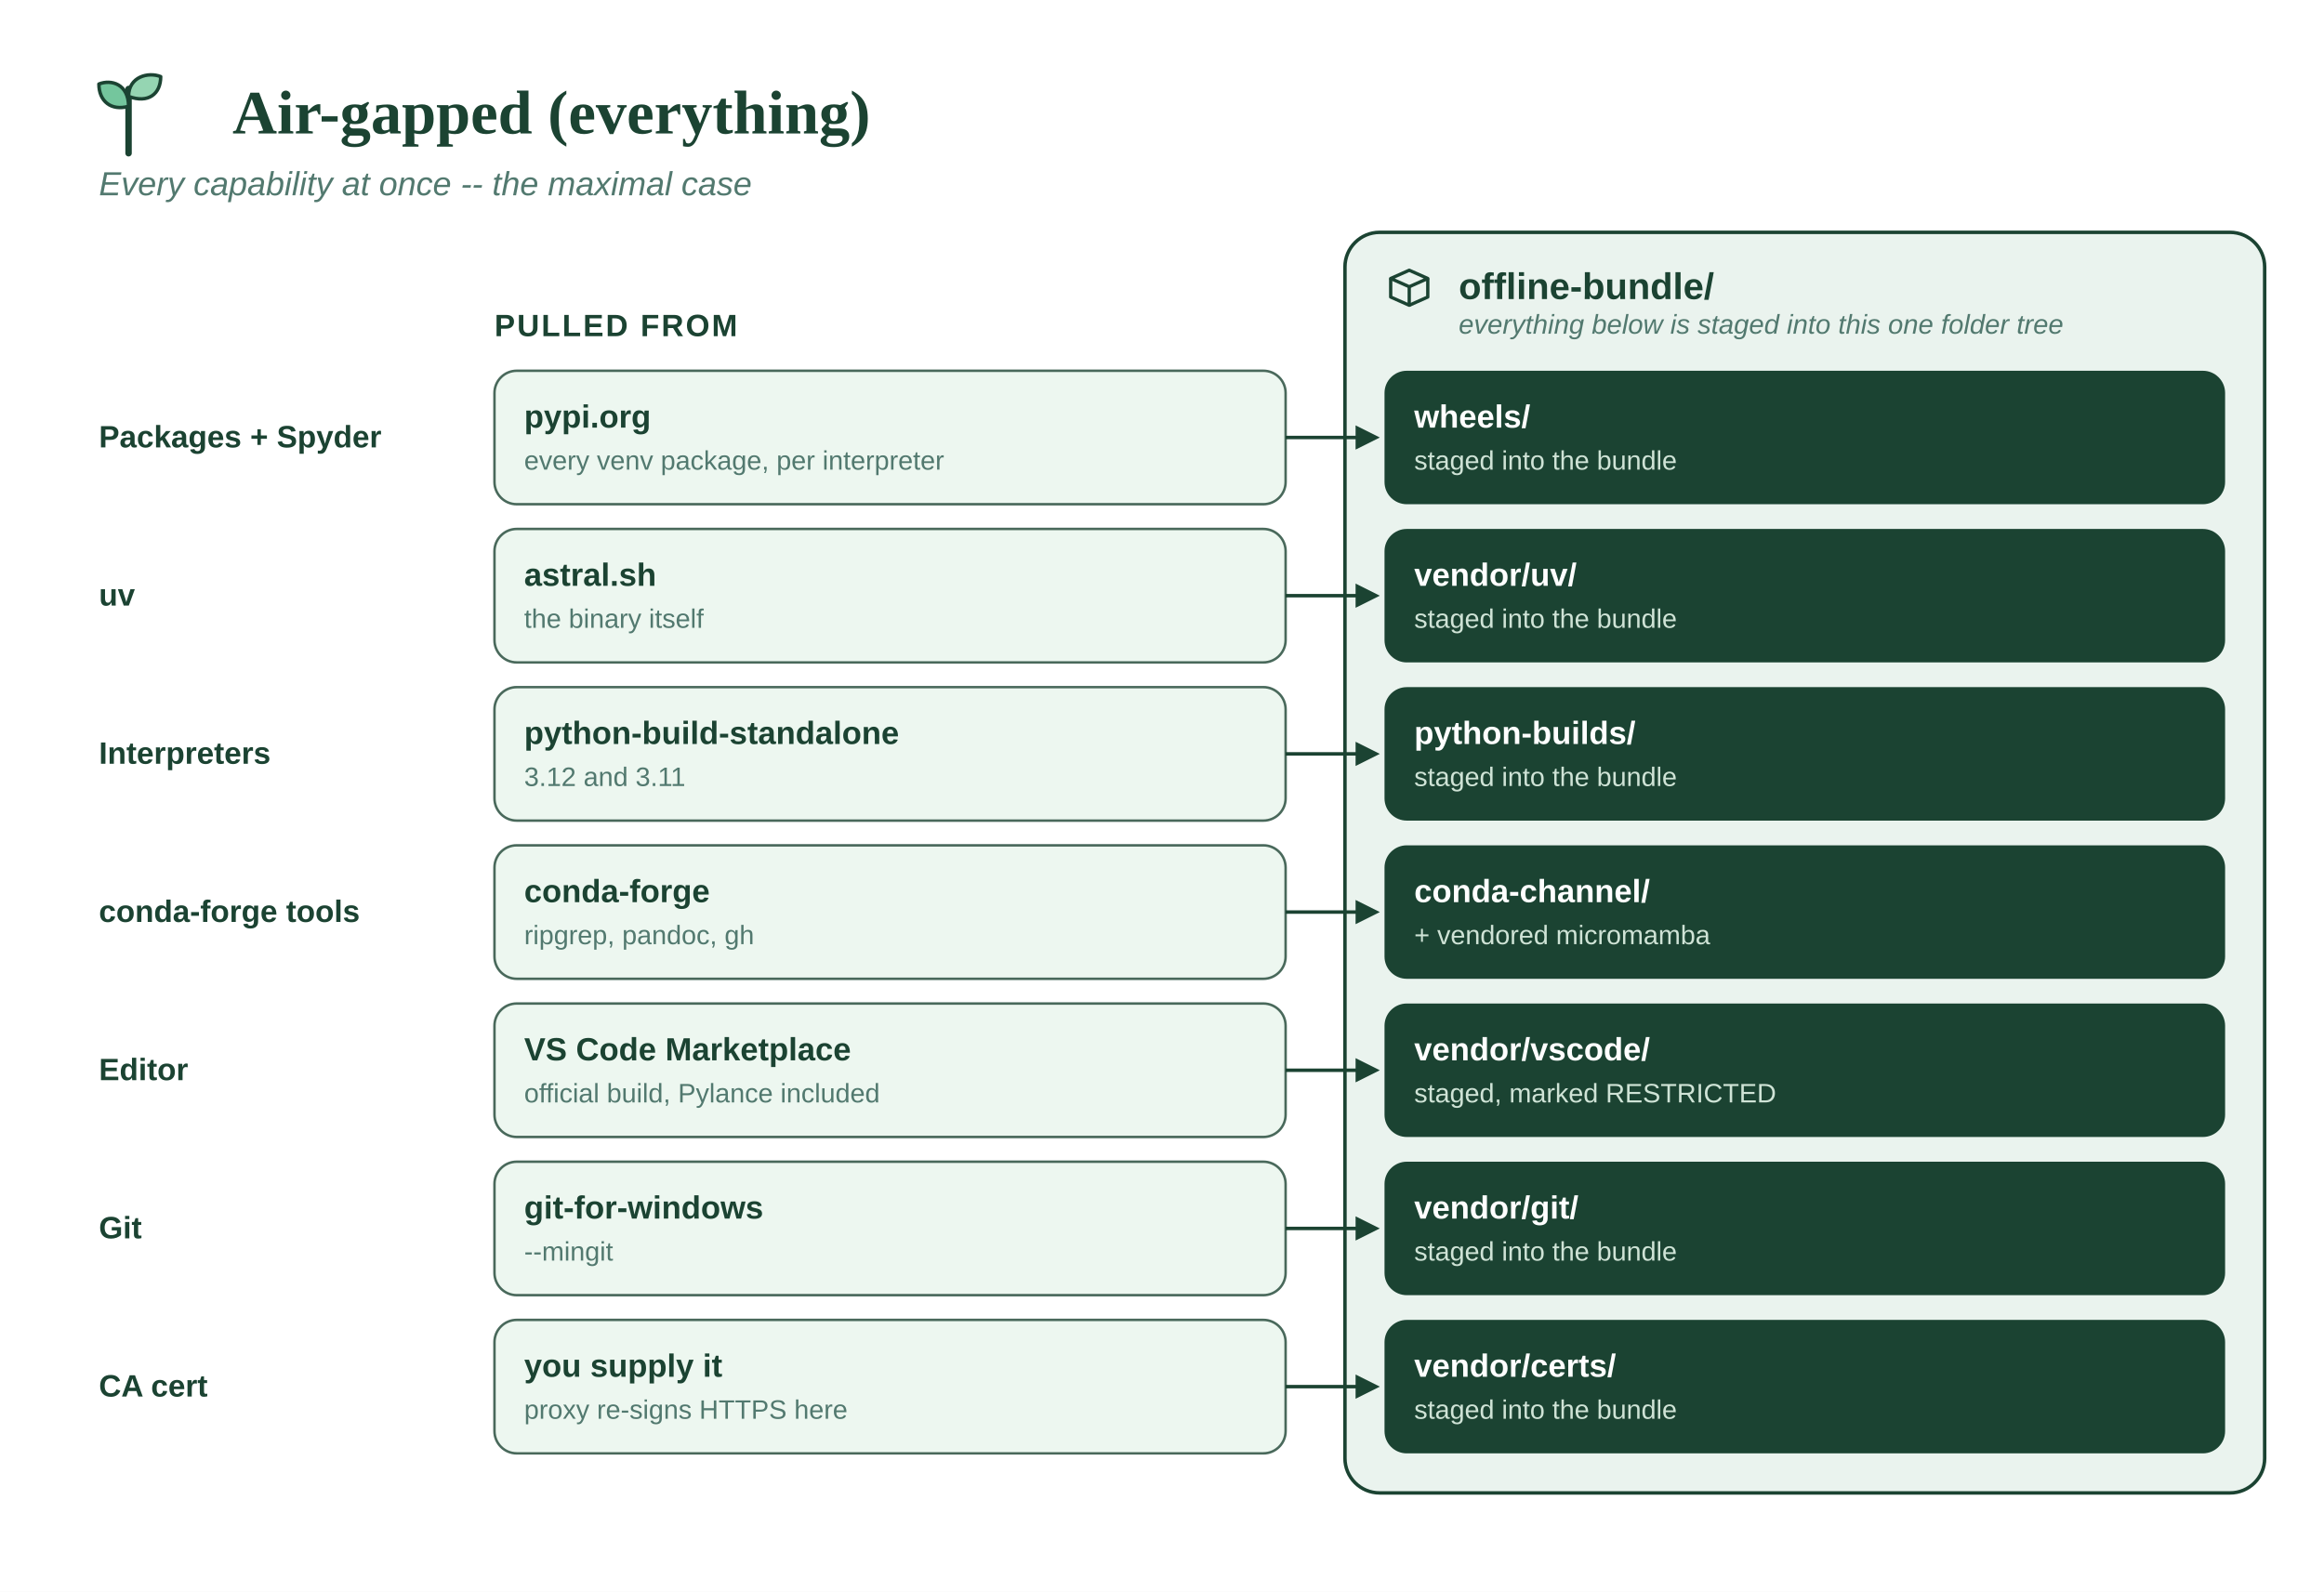
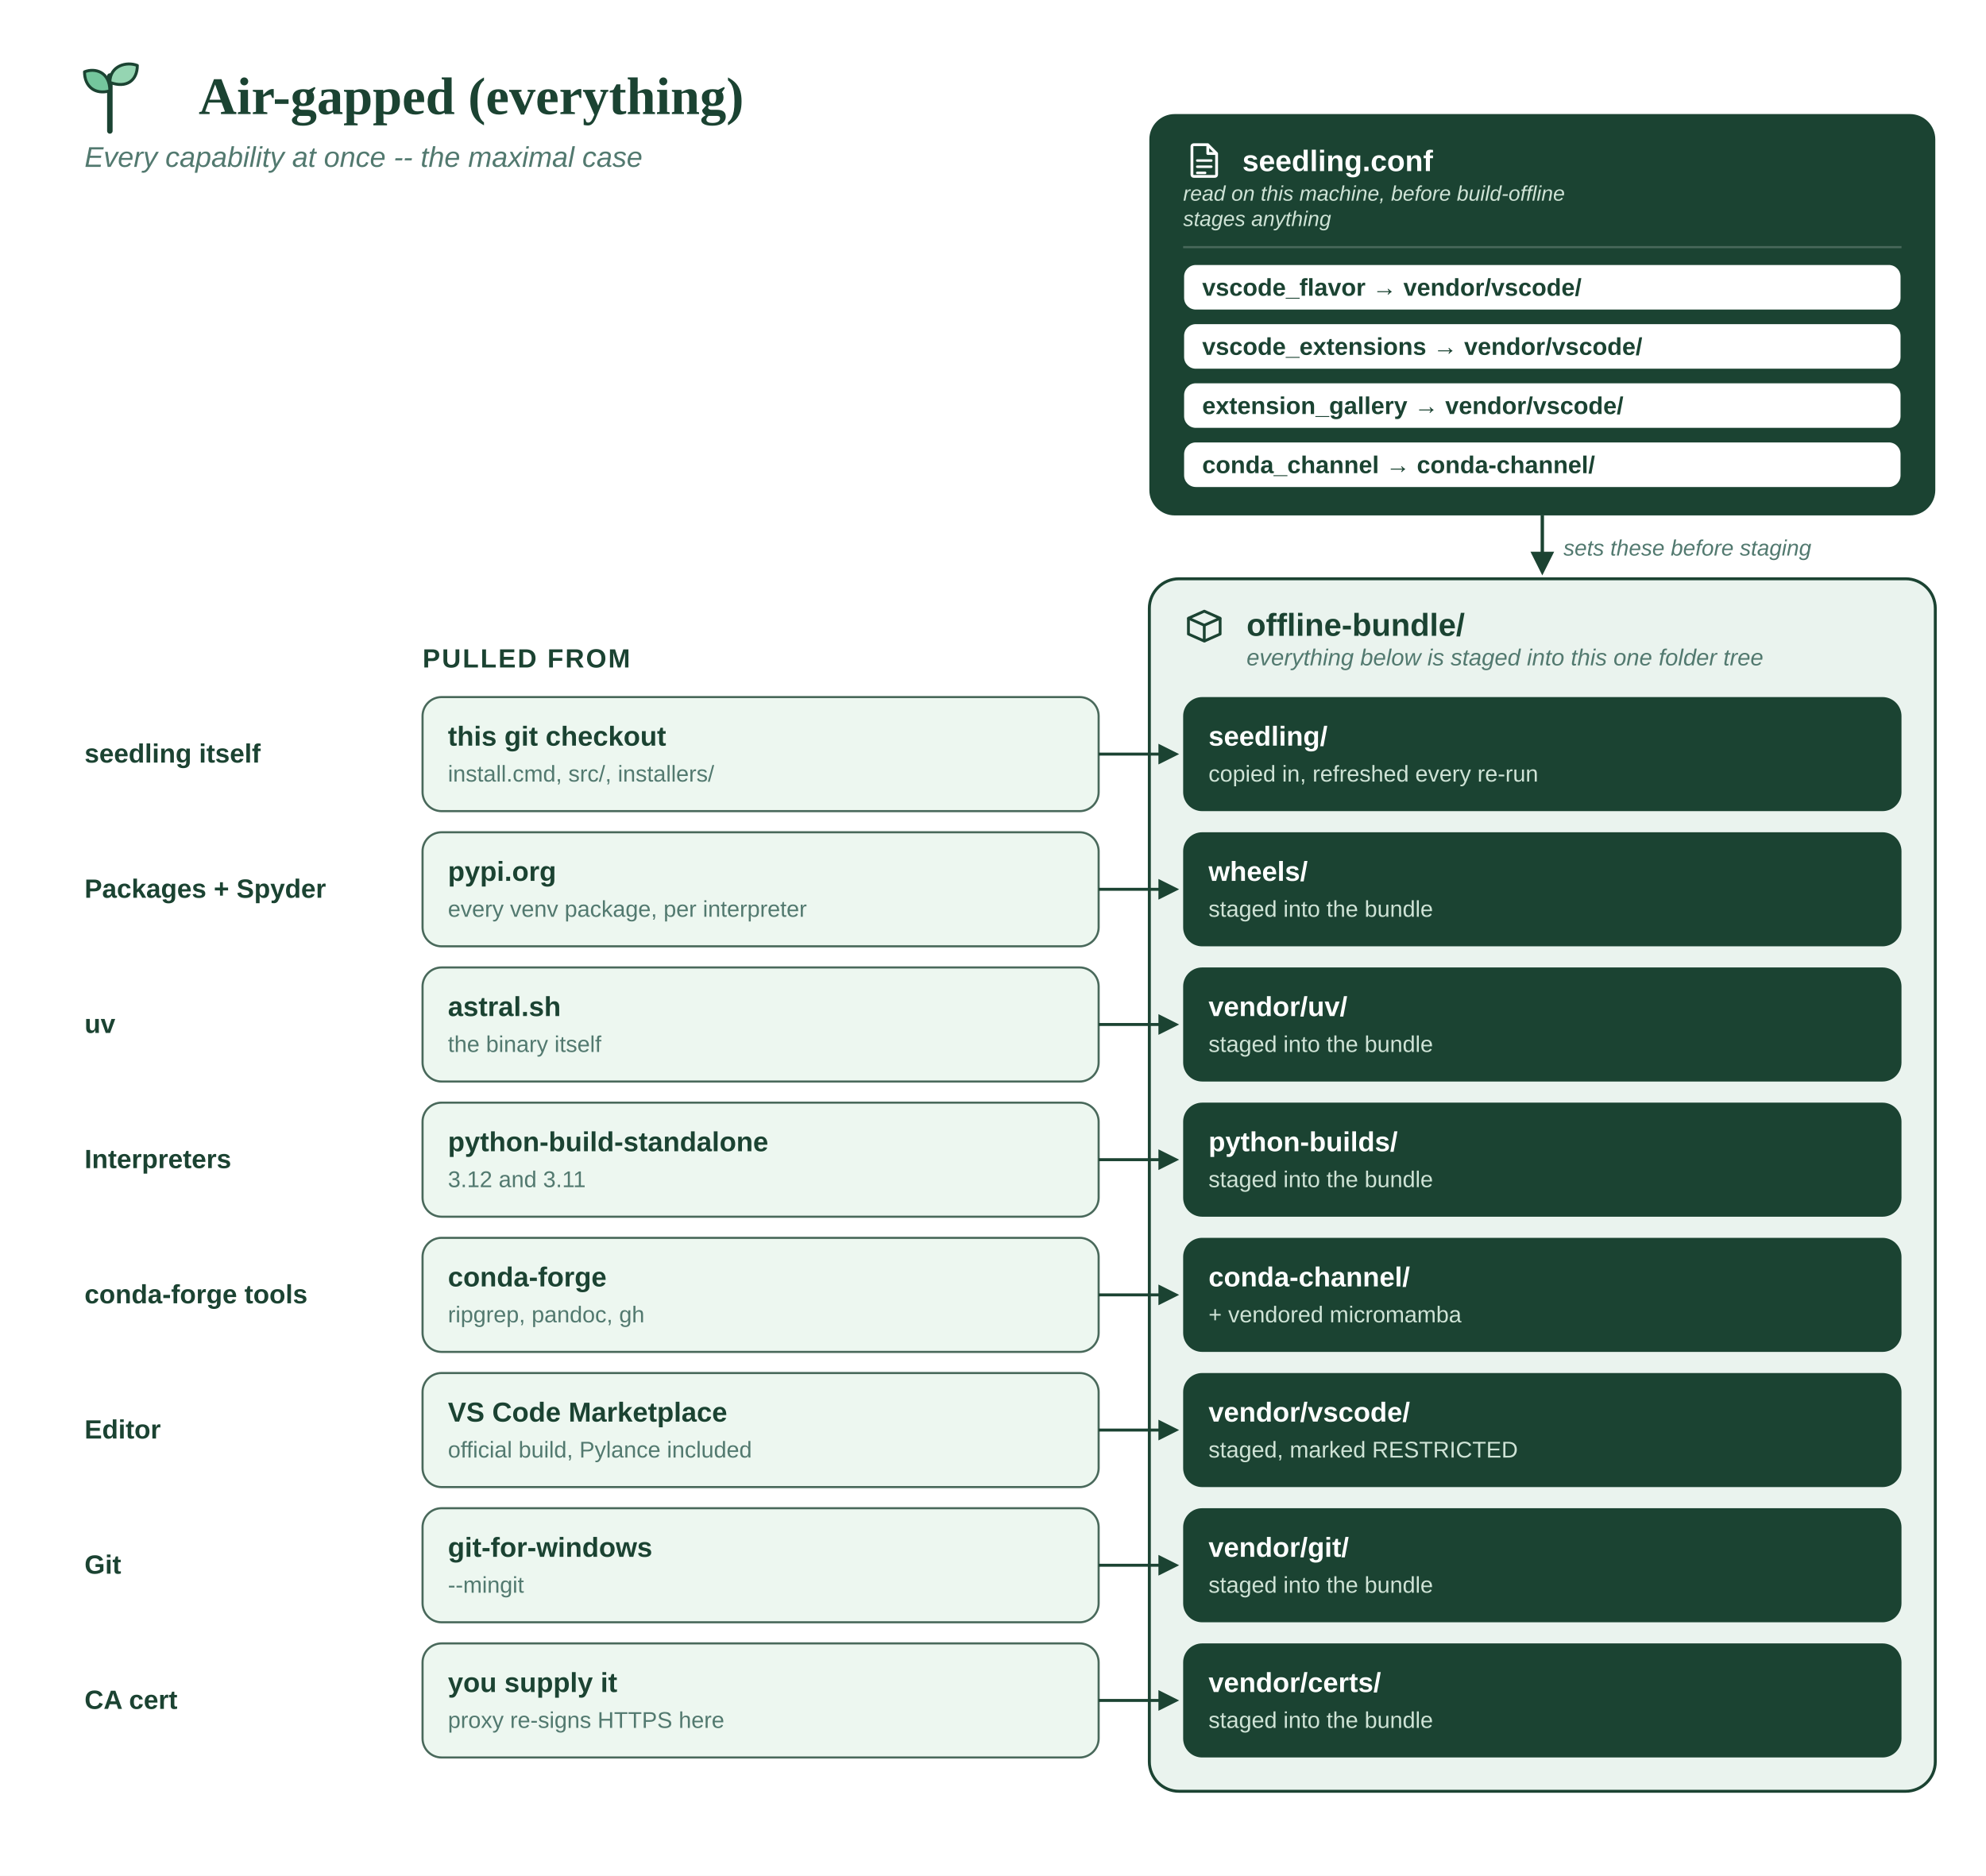
- <svg xmlns="http://www.w3.org/2000/svg" viewBox="0 0 940 644" font-family="Arial, Helvetica, sans-serif">
+ <svg xmlns="http://www.w3.org/2000/svg" viewBox="0 0 940 888" font-family="Arial, Helvetica, sans-serif">
  <defs>
    <defs>
      <style>
      .head  { font-family: Georgia, 'Times New Roman', serif; }
      .body  { font-family: Arial, Helvetica, sans-serif; }
      .fg    { fill: #1B4332; }
      .fw    { fill: #FFFFFF; }
      .fmute { fill: #52796F; }
    </style>
      <marker id="arrow" markerWidth="7" markerHeight="7" refX="5.5" refY="3.5" orient="auto">
        <path d="M0,0 L7,3.5 L0,7 Z" fill="#1B4332" />
      </marker>
      <symbol id="ic-cloud" viewBox="0 0 24 24">
        <path d="M6.5 18 C3.5 18 2 15.8 2 13.8 C2 11.6 3.8 10 5.8 10.1 C6.4 7.6 8.7 6 11.2 6.3 C13.6 6.6 15.4 8.6 15.5 11 C17.9 11.1 20 13 20 15.3 C20 17.4 18.2 18 17 18 Z" fill="none" stroke="currentColor" stroke-width="1.6" stroke-linejoin="round" />
      </symbol>
      <symbol id="ic-box" viewBox="0 0 24 24">
        <path d="M3 8 L12 4 L21 8 L12 12 Z" fill="none" stroke="currentColor" stroke-width="1.6" stroke-linejoin="round" />
        <path d="M3 8 V17 L12 21 V12" fill="none" stroke="currentColor" stroke-width="1.6" stroke-linejoin="round" />
        <path d="M21 8 V17 L12 21" fill="none" stroke="currentColor" stroke-width="1.6" stroke-linejoin="round" />
      </symbol>
      <symbol id="ic-server" viewBox="0 0 24 24">
        <rect x="3" y="4" width="18" height="6" rx="1.3" fill="none" stroke="currentColor" stroke-width="1.6" />
        <rect x="3" y="14" width="18" height="6" rx="1.3" fill="none" stroke="currentColor" stroke-width="1.6" />
        <circle cx="7" cy="7" r="1" fill="currentColor" />
        <circle cx="7" cy="17" r="1" fill="currentColor" />
      </symbol>
      <symbol id="ic-monitor" viewBox="0 0 24 24">
        <rect x="2.5" y="4" width="19" height="13" rx="1.4" fill="none" stroke="currentColor" stroke-width="1.6" />
        <line x1="8" y1="21" x2="16" y2="21" stroke="currentColor" stroke-width="1.6" stroke-linecap="round" />
        <line x1="12" y1="17" x2="12" y2="21" stroke="currentColor" stroke-width="1.6" stroke-linecap="round" />
      </symbol>
      <symbol id="ic-folder" viewBox="0 0 24 24">
        <path d="M3 6.5 C3 5.7 3.7 5 4.5 5 H9.5 L11.5 7.5 H19.5 C20.3 7.5 21 8.2 21 9 V17.5 C21 18.3 20.3 19 19.5 19 H4.5 C3.7 19 3 18.3 3 17.5 Z" fill="none" stroke="currentColor" stroke-width="1.6" stroke-linejoin="round" />
      </symbol>
      <symbol id="ic-doc" viewBox="0 0 24 24">
        <path d="M6 3 H14 L19 8 V20 C19 20.6 18.6 21 18 21 H6 C5.4 21 5 20.6 5 20 V4 C5 3.4 5.4 3 6 3 Z" fill="none" stroke="currentColor" stroke-width="1.6" stroke-linejoin="round" />
        <path d="M14 3 V8 H19" fill="none" stroke="currentColor" stroke-width="1.6" stroke-linejoin="round" />
        <line x1="8" y1="12" x2="16" y2="12" stroke="currentColor" stroke-width="1.4" stroke-linecap="round" />
        <line x1="8" y1="15.5" x2="16" y2="15.5" stroke="currentColor" stroke-width="1.4" stroke-linecap="round" />
        <line x1="8" y1="19" x2="12.5" y2="19" stroke="currentColor" stroke-width="1.4" stroke-linecap="round" />
      </symbol>
    </defs>
  </defs>
-   <rect x="0" y="0" width="940" height="644" fill="#FFFFFF" />
+   <rect x="0" y="0" width="940" height="888" fill="#FFFFFF" />
  <g transform="translate(40,20)">
    <path d="M12 42 V16" stroke="#1B4332" stroke-width="2.6" stroke-linecap="round" fill="none" />
    <path d="M12 23 C12 14 5 12 0 14 C0 21 5 25 12 23 Z" fill="#74C69D" stroke="#1B4332" stroke-width="1.4" stroke-linejoin="round" />
    <path d="M12 19 C12 11 20 9 25 11 C25 18 20 22 12 19 Z" fill="#95D5B2" stroke="#1B4332" stroke-width="1.4" stroke-linejoin="round" />
  </g>
  <text x="94" y="54" class="head fg" font-size="25" font-weight="700">Air-gapped (everything)</text>
  <text x="40" y="79" class="body fmute" font-size="13.5" font-style="italic">Every capability at once -- the maximal case</text>
-   <text x="200" y="136" class="body fg" font-size="12.5" font-weight="700" letter-spacing="0.8">PULLED FROM</text>
-   <rect x="544" y="94" width="372" height="510" rx="14" fill="#EAF3EE" stroke="#1B4332" stroke-width="1.4" />
-   <use href="#ic-box" x="560" y="106" width="20" height="20" color="#1B4332" />
-   <text x="590" y="121" class="body fg" font-size="15" font-weight="700">offline-bundle/</text>
-   <text x="590" y="135" class="body fmute" font-size="11" font-style="italic">everything below is staged into this one folder tree</text>
-   <text x="40" y="181" class="body fg" font-size="12.5" font-weight="700">Packages + Spyder</text>
-   <rect x="200" y="150" width="320" height="54" rx="9" fill="#E9F5EC" stroke="#1B4332" stroke-width="1" opacity="0.8" />
-   <text x="212" y="173" class="body fg" font-size="13.0" font-weight="700">pypi.org</text>
-   <text x="212" y="190" class="body" fill="#52796F" font-size="10.8">every venv package, per interpreter</text>
-   <rect x="560" y="150" width="340" height="54" rx="9" fill="#1B4332" />
-   <text x="572" y="173" class="body fw" font-size="13.0" font-weight="700">wheels/</text>
-   <text x="572" y="190" class="body" fill="#CFE3D6" font-size="10.8">staged into the bundle</text>
-   <line x1="520" y1="177" x2="556" y2="177" stroke="#1B4332" stroke-width="1.4" marker-end="url(#arrow)" />
-   <text x="40" y="245" class="body fg" font-size="12.5" font-weight="700">uv</text>
-   <rect x="200" y="214" width="320" height="54" rx="9" fill="#E9F5EC" stroke="#1B4332" stroke-width="1" opacity="0.8" />
-   <text x="212" y="237" class="body fg" font-size="13.0" font-weight="700">astral.sh</text>
-   <text x="212" y="254" class="body" fill="#52796F" font-size="10.8">the binary itself</text>
-   <rect x="560" y="214" width="340" height="54" rx="9" fill="#1B4332" />
-   <text x="572" y="237" class="body fw" font-size="13.0" font-weight="700">vendor/uv/</text>
-   <text x="572" y="254" class="body" fill="#CFE3D6" font-size="10.8">staged into the bundle</text>
-   <line x1="520" y1="241" x2="556" y2="241" stroke="#1B4332" stroke-width="1.4" marker-end="url(#arrow)" />
-   <text x="40" y="309" class="body fg" font-size="12.5" font-weight="700">Interpreters</text>
-   <rect x="200" y="278" width="320" height="54" rx="9" fill="#E9F5EC" stroke="#1B4332" stroke-width="1" opacity="0.8" />
-   <text x="212" y="301" class="body fg" font-size="13.0" font-weight="700">python-build-standalone</text>
-   <text x="212" y="318" class="body" fill="#52796F" font-size="10.8">3.12 and 3.11</text>
-   <rect x="560" y="278" width="340" height="54" rx="9" fill="#1B4332" />
-   <text x="572" y="301" class="body fw" font-size="13.0" font-weight="700">python-builds/</text>
-   <text x="572" y="318" class="body" fill="#CFE3D6" font-size="10.8">staged into the bundle</text>
-   <line x1="520" y1="305" x2="556" y2="305" stroke="#1B4332" stroke-width="1.4" marker-end="url(#arrow)" />
-   <text x="40" y="373" class="body fg" font-size="12.5" font-weight="700">conda-forge tools</text>
-   <rect x="200" y="342" width="320" height="54" rx="9" fill="#E9F5EC" stroke="#1B4332" stroke-width="1" opacity="0.8" />
-   <text x="212" y="365" class="body fg" font-size="13.0" font-weight="700">conda-forge</text>
-   <text x="212" y="382" class="body" fill="#52796F" font-size="10.8">ripgrep, pandoc, gh</text>
-   <rect x="560" y="342" width="340" height="54" rx="9" fill="#1B4332" />
-   <text x="572" y="365" class="body fw" font-size="13.0" font-weight="700">conda-channel/</text>
-   <text x="572" y="382" class="body" fill="#CFE3D6" font-size="10.8">+ vendored micromamba</text>
-   <line x1="520" y1="369" x2="556" y2="369" stroke="#1B4332" stroke-width="1.4" marker-end="url(#arrow)" />
-   <text x="40" y="437" class="body fg" font-size="12.5" font-weight="700">Editor</text>
-   <rect x="200" y="406" width="320" height="54" rx="9" fill="#E9F5EC" stroke="#1B4332" stroke-width="1" opacity="0.8" />
-   <text x="212" y="429" class="body fg" font-size="13.0" font-weight="700">VS Code Marketplace</text>
-   <text x="212" y="446" class="body" fill="#52796F" font-size="10.8">official build, Pylance included</text>
-   <rect x="560" y="406" width="340" height="54" rx="9" fill="#1B4332" />
-   <text x="572" y="429" class="body fw" font-size="13.0" font-weight="700">vendor/vscode/</text>
-   <text x="572" y="446" class="body" fill="#CFE3D6" font-size="10.8">staged, marked RESTRICTED</text>
-   <line x1="520" y1="433" x2="556" y2="433" stroke="#1B4332" stroke-width="1.4" marker-end="url(#arrow)" />
-   <text x="40" y="501" class="body fg" font-size="12.5" font-weight="700">Git</text>
-   <rect x="200" y="470" width="320" height="54" rx="9" fill="#E9F5EC" stroke="#1B4332" stroke-width="1" opacity="0.8" />
-   <text x="212" y="493" class="body fg" font-size="13.0" font-weight="700">git-for-windows</text>
-   <text x="212" y="510" class="body" fill="#52796F" font-size="10.8">--mingit</text>
-   <rect x="560" y="470" width="340" height="54" rx="9" fill="#1B4332" />
-   <text x="572" y="493" class="body fw" font-size="13.0" font-weight="700">vendor/git/</text>
-   <text x="572" y="510" class="body" fill="#CFE3D6" font-size="10.8">staged into the bundle</text>
-   <line x1="520" y1="497" x2="556" y2="497" stroke="#1B4332" stroke-width="1.4" marker-end="url(#arrow)" />
-   <text x="40" y="565" class="body fg" font-size="12.5" font-weight="700">CA cert</text>
-   <rect x="200" y="534" width="320" height="54" rx="9" fill="#E9F5EC" stroke="#1B4332" stroke-width="1" opacity="0.8" />
-   <text x="212" y="557" class="body fg" font-size="13.0" font-weight="700">you supply it</text>
-   <text x="212" y="574" class="body" fill="#52796F" font-size="10.8">proxy re-signs HTTPS here</text>
-   <rect x="560" y="534" width="340" height="54" rx="9" fill="#1B4332" />
-   <text x="572" y="557" class="body fw" font-size="13.0" font-weight="700">vendor/certs/</text>
-   <text x="572" y="574" class="body" fill="#CFE3D6" font-size="10.8">staged into the bundle</text>
-   <line x1="520" y1="561" x2="556" y2="561" stroke="#1B4332" stroke-width="1.4" marker-end="url(#arrow)" />
+   <g transform="translate(0,54)">
+     <rect x="544" y="0" width="372" height="190" rx="12" fill="#1B4332" />
+     <use href="#ic-doc" x="560" y="12" width="20" height="20" color="#FFFFFF" />
+     <text x="588" y="27" class="body fw" font-size="14" font-weight="700">seedling.conf</text>
+     <text x="560" y="41" class="body" fill="#CFE3D6" font-size="10" font-style="italic">read on this machine, before build-offline</text>
+     <text x="560" y="53" class="body" fill="#CFE3D6" font-size="10" font-style="italic">stages anything</text>
+     <line x1="560" y1="63" x2="900" y2="63" stroke="#FFFFFF" stroke-width="1" opacity="0.2" />
+     <rect x="560" y="71" width="340" height="22" rx="6" fill="#FFFFFF" stroke="#1B4332" stroke-width="0.9" />
+     <text x="569" y="86" class="body fg" font-size="11.5" font-weight="600">vscode_flavor  →  vendor/vscode/</text>
+     <rect x="560" y="99" width="340" height="22" rx="6" fill="#FFFFFF" stroke="#1B4332" stroke-width="0.9" />
+     <text x="569" y="114" class="body fg" font-size="11.5" font-weight="600">vscode_extensions  →  vendor/vscode/</text>
+     <rect x="560" y="127" width="340" height="22" rx="6" fill="#FFFFFF" stroke="#1B4332" stroke-width="0.9" />
+     <text x="569" y="142" class="body fg" font-size="11.5" font-weight="600">extension_gallery  →  vendor/vscode/</text>
+     <rect x="560" y="155" width="340" height="22" rx="6" fill="#FFFFFF" stroke="#1B4332" stroke-width="0.9" />
+     <text x="569" y="170" class="body fg" font-size="11.5" font-weight="600">conda_channel  →  conda-channel/</text>
+     <line x1="730" y1="190" x2="730" y2="216" stroke="#1B4332" stroke-width="1.6" marker-end="url(#arrow)" />
+     <text x="740" y="209" class="body fmute" font-size="10.5" font-style="italic">sets these before staging</text>
+     <text x="200" y="262" class="body fg" font-size="12.5" font-weight="700" letter-spacing="0.8">PULLED FROM</text>
+     <rect x="544" y="220" width="372" height="574" rx="14" fill="#EAF3EE" stroke="#1B4332" stroke-width="1.4" />
+     <use href="#ic-box" x="560" y="232" width="20" height="20" color="#1B4332" />
+     <text x="590" y="247" class="body fg" font-size="15" font-weight="700">offline-bundle/</text>
+     <text x="590" y="261" class="body fmute" font-size="11" font-style="italic">everything below is staged into this one folder tree</text>
+     <text x="40" y="307" class="body fg" font-size="12.5" font-weight="700">seedling itself</text>
+     <rect x="200" y="276" width="320" height="54" rx="9" fill="#E9F5EC" stroke="#1B4332" stroke-width="1" opacity="0.8" />
+     <text x="212" y="299" class="body fg" font-size="13.0" font-weight="700">this git checkout</text>
+     <text x="212" y="316" class="body" fill="#52796F" font-size="10.8">install.cmd, src/, installers/</text>
+     <rect x="560" y="276" width="340" height="54" rx="9" fill="#1B4332" />
+     <text x="572" y="299" class="body fw" font-size="13.0" font-weight="700">seedling/</text>
+     <text x="572" y="316" class="body" fill="#CFE3D6" font-size="10.8">copied in, refreshed every re-run</text>
+     <line x1="520" y1="303" x2="556" y2="303" stroke="#1B4332" stroke-width="1.4" marker-end="url(#arrow)" />
+     <text x="40" y="371" class="body fg" font-size="12.5" font-weight="700">Packages + Spyder</text>
+     <rect x="200" y="340" width="320" height="54" rx="9" fill="#E9F5EC" stroke="#1B4332" stroke-width="1" opacity="0.8" />
+     <text x="212" y="363" class="body fg" font-size="13.0" font-weight="700">pypi.org</text>
+     <text x="212" y="380" class="body" fill="#52796F" font-size="10.8">every venv package, per interpreter</text>
+     <rect x="560" y="340" width="340" height="54" rx="9" fill="#1B4332" />
+     <text x="572" y="363" class="body fw" font-size="13.0" font-weight="700">wheels/</text>
+     <text x="572" y="380" class="body" fill="#CFE3D6" font-size="10.8">staged into the bundle</text>
+     <line x1="520" y1="367" x2="556" y2="367" stroke="#1B4332" stroke-width="1.4" marker-end="url(#arrow)" />
+     <text x="40" y="435" class="body fg" font-size="12.5" font-weight="700">uv</text>
+     <rect x="200" y="404" width="320" height="54" rx="9" fill="#E9F5EC" stroke="#1B4332" stroke-width="1" opacity="0.8" />
+     <text x="212" y="427" class="body fg" font-size="13.0" font-weight="700">astral.sh</text>
+     <text x="212" y="444" class="body" fill="#52796F" font-size="10.8">the binary itself</text>
+     <rect x="560" y="404" width="340" height="54" rx="9" fill="#1B4332" />
+     <text x="572" y="427" class="body fw" font-size="13.0" font-weight="700">vendor/uv/</text>
+     <text x="572" y="444" class="body" fill="#CFE3D6" font-size="10.8">staged into the bundle</text>
+     <line x1="520" y1="431" x2="556" y2="431" stroke="#1B4332" stroke-width="1.4" marker-end="url(#arrow)" />
+     <text x="40" y="499" class="body fg" font-size="12.5" font-weight="700">Interpreters</text>
+     <rect x="200" y="468" width="320" height="54" rx="9" fill="#E9F5EC" stroke="#1B4332" stroke-width="1" opacity="0.8" />
+     <text x="212" y="491" class="body fg" font-size="13.0" font-weight="700">python-build-standalone</text>
+     <text x="212" y="508" class="body" fill="#52796F" font-size="10.8">3.12 and 3.11</text>
+     <rect x="560" y="468" width="340" height="54" rx="9" fill="#1B4332" />
+     <text x="572" y="491" class="body fw" font-size="13.0" font-weight="700">python-builds/</text>
+     <text x="572" y="508" class="body" fill="#CFE3D6" font-size="10.8">staged into the bundle</text>
+     <line x1="520" y1="495" x2="556" y2="495" stroke="#1B4332" stroke-width="1.4" marker-end="url(#arrow)" />
+     <text x="40" y="563" class="body fg" font-size="12.5" font-weight="700">conda-forge tools</text>
+     <rect x="200" y="532" width="320" height="54" rx="9" fill="#E9F5EC" stroke="#1B4332" stroke-width="1" opacity="0.8" />
+     <text x="212" y="555" class="body fg" font-size="13.0" font-weight="700">conda-forge</text>
+     <text x="212" y="572" class="body" fill="#52796F" font-size="10.8">ripgrep, pandoc, gh</text>
+     <rect x="560" y="532" width="340" height="54" rx="9" fill="#1B4332" />
+     <text x="572" y="555" class="body fw" font-size="13.0" font-weight="700">conda-channel/</text>
+     <text x="572" y="572" class="body" fill="#CFE3D6" font-size="10.8">+ vendored micromamba</text>
+     <line x1="520" y1="559" x2="556" y2="559" stroke="#1B4332" stroke-width="1.4" marker-end="url(#arrow)" />
+     <text x="40" y="627" class="body fg" font-size="12.5" font-weight="700">Editor</text>
+     <rect x="200" y="596" width="320" height="54" rx="9" fill="#E9F5EC" stroke="#1B4332" stroke-width="1" opacity="0.8" />
+     <text x="212" y="619" class="body fg" font-size="13.0" font-weight="700">VS Code Marketplace</text>
+     <text x="212" y="636" class="body" fill="#52796F" font-size="10.8">official build, Pylance included</text>
+     <rect x="560" y="596" width="340" height="54" rx="9" fill="#1B4332" />
+     <text x="572" y="619" class="body fw" font-size="13.0" font-weight="700">vendor/vscode/</text>
+     <text x="572" y="636" class="body" fill="#CFE3D6" font-size="10.8">staged, marked RESTRICTED</text>
+     <line x1="520" y1="623" x2="556" y2="623" stroke="#1B4332" stroke-width="1.4" marker-end="url(#arrow)" />
+     <text x="40" y="691" class="body fg" font-size="12.5" font-weight="700">Git</text>
+     <rect x="200" y="660" width="320" height="54" rx="9" fill="#E9F5EC" stroke="#1B4332" stroke-width="1" opacity="0.8" />
+     <text x="212" y="683" class="body fg" font-size="13.0" font-weight="700">git-for-windows</text>
+     <text x="212" y="700" class="body" fill="#52796F" font-size="10.8">--mingit</text>
+     <rect x="560" y="660" width="340" height="54" rx="9" fill="#1B4332" />
+     <text x="572" y="683" class="body fw" font-size="13.0" font-weight="700">vendor/git/</text>
+     <text x="572" y="700" class="body" fill="#CFE3D6" font-size="10.8">staged into the bundle</text>
+     <line x1="520" y1="687" x2="556" y2="687" stroke="#1B4332" stroke-width="1.4" marker-end="url(#arrow)" />
+     <text x="40" y="755" class="body fg" font-size="12.5" font-weight="700">CA cert</text>
+     <rect x="200" y="724" width="320" height="54" rx="9" fill="#E9F5EC" stroke="#1B4332" stroke-width="1" opacity="0.8" />
+     <text x="212" y="747" class="body fg" font-size="13.0" font-weight="700">you supply it</text>
+     <text x="212" y="764" class="body" fill="#52796F" font-size="10.8">proxy re-signs HTTPS here</text>
+     <rect x="560" y="724" width="340" height="54" rx="9" fill="#1B4332" />
+     <text x="572" y="747" class="body fw" font-size="13.0" font-weight="700">vendor/certs/</text>
+     <text x="572" y="764" class="body" fill="#CFE3D6" font-size="10.8">staged into the bundle</text>
+     <line x1="520" y1="751" x2="556" y2="751" stroke="#1B4332" stroke-width="1.4" marker-end="url(#arrow)" />
+   </g>
</svg>
